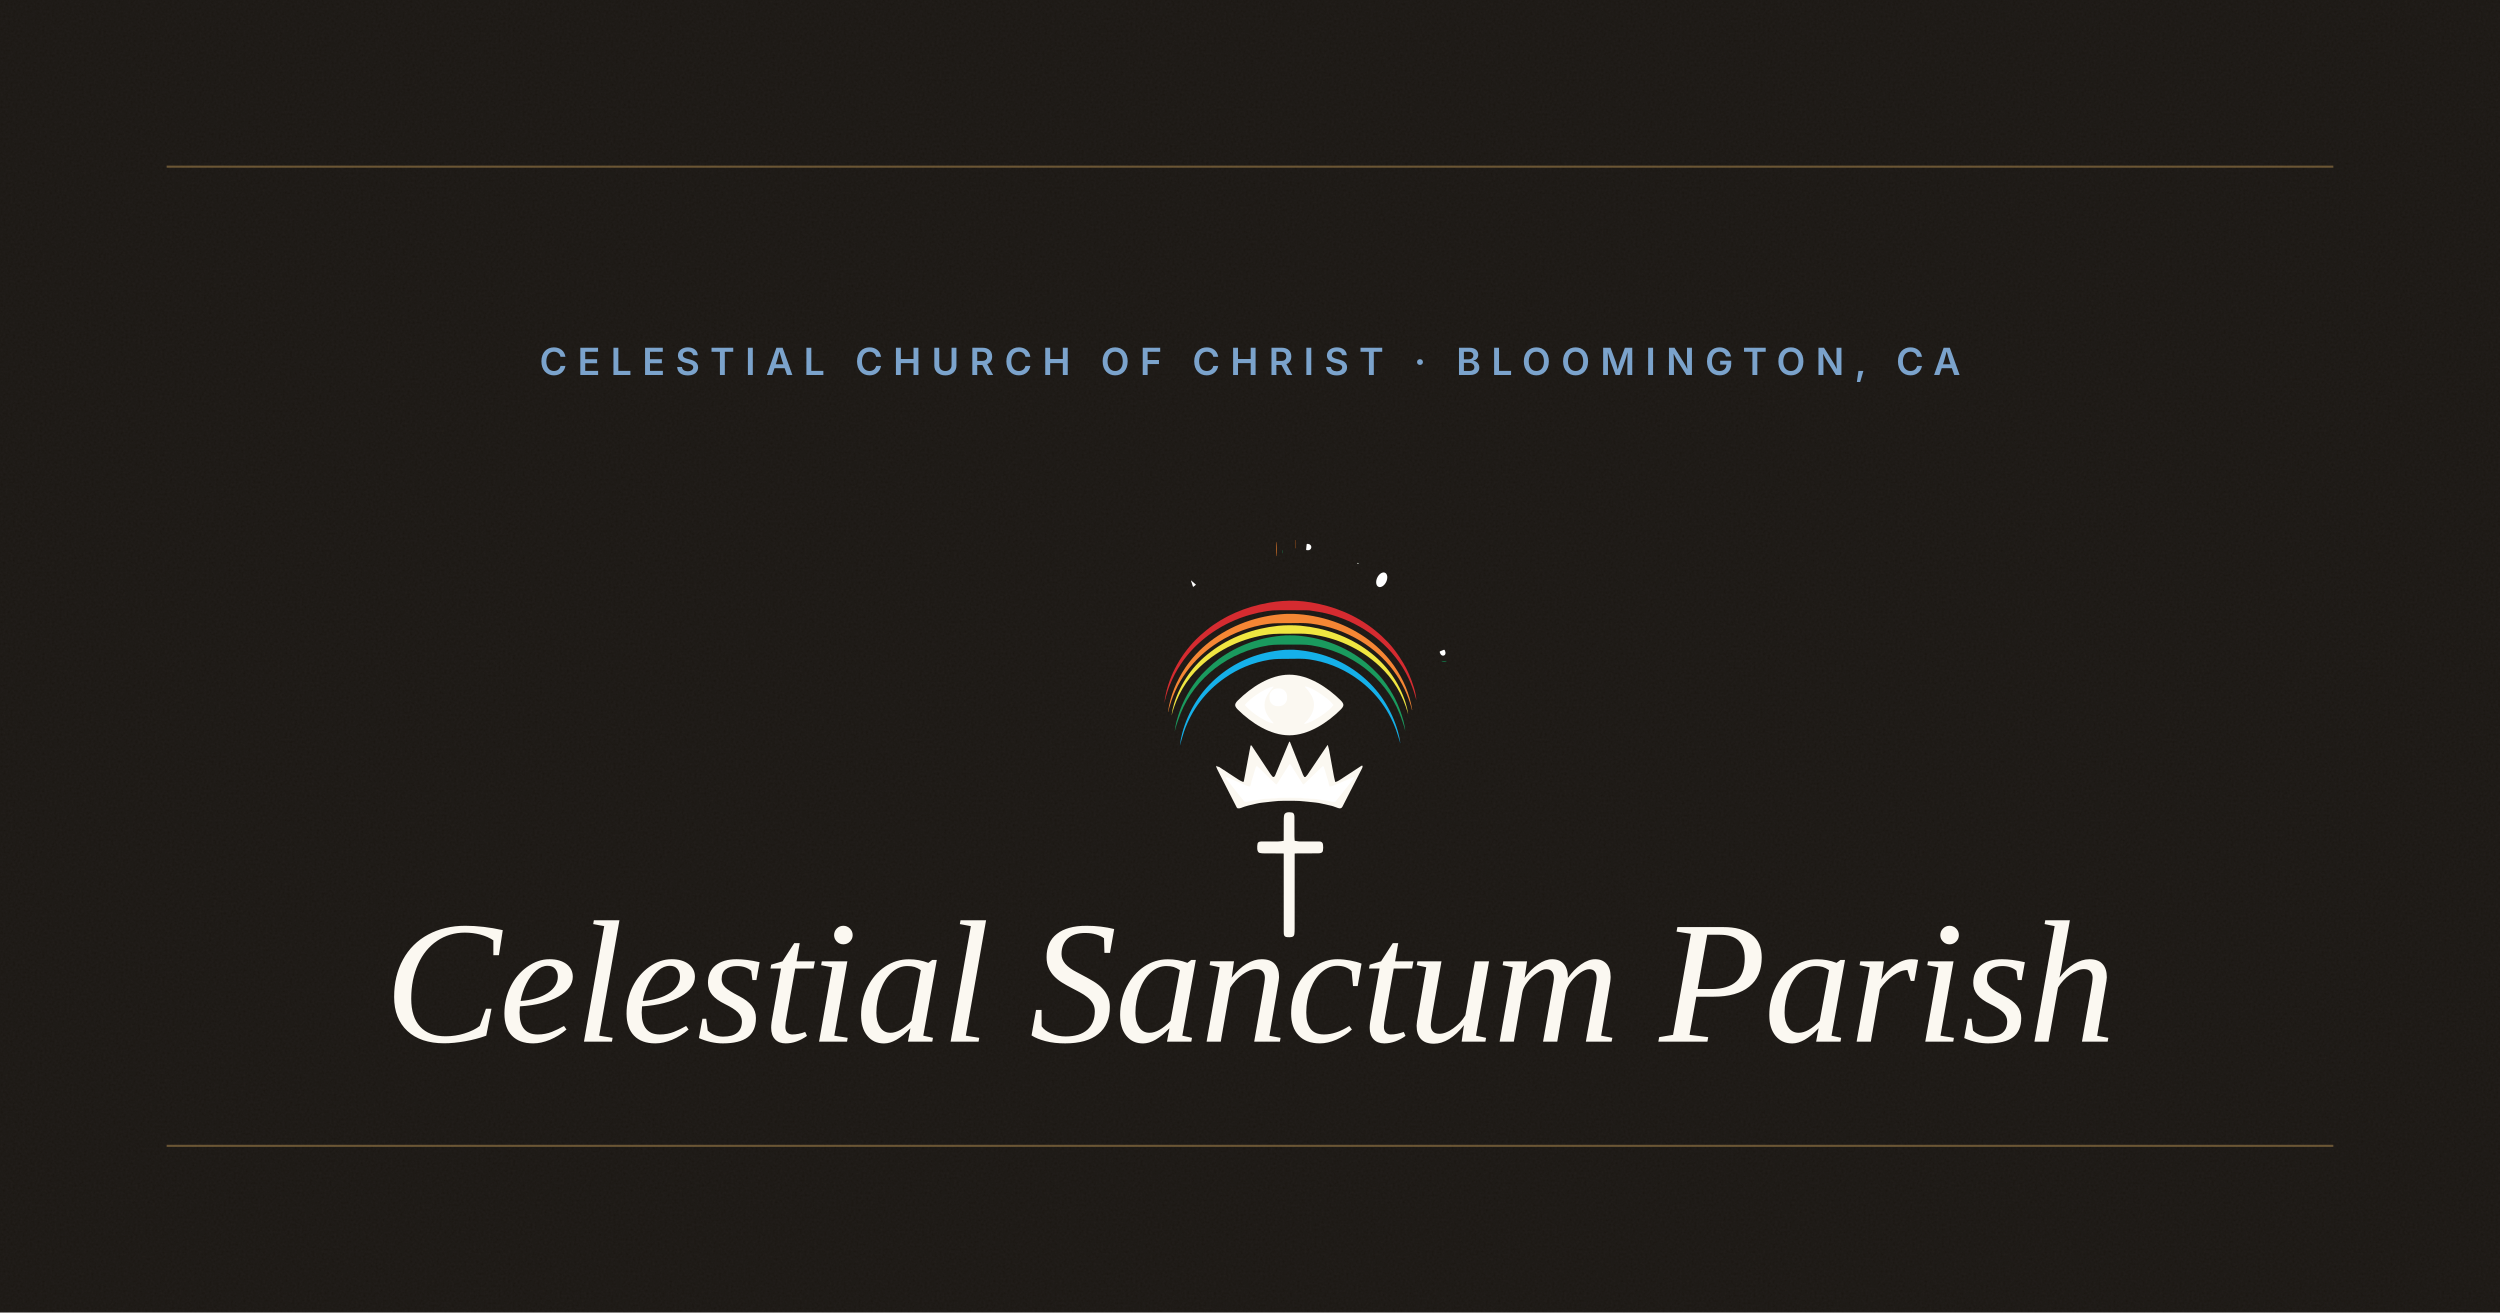
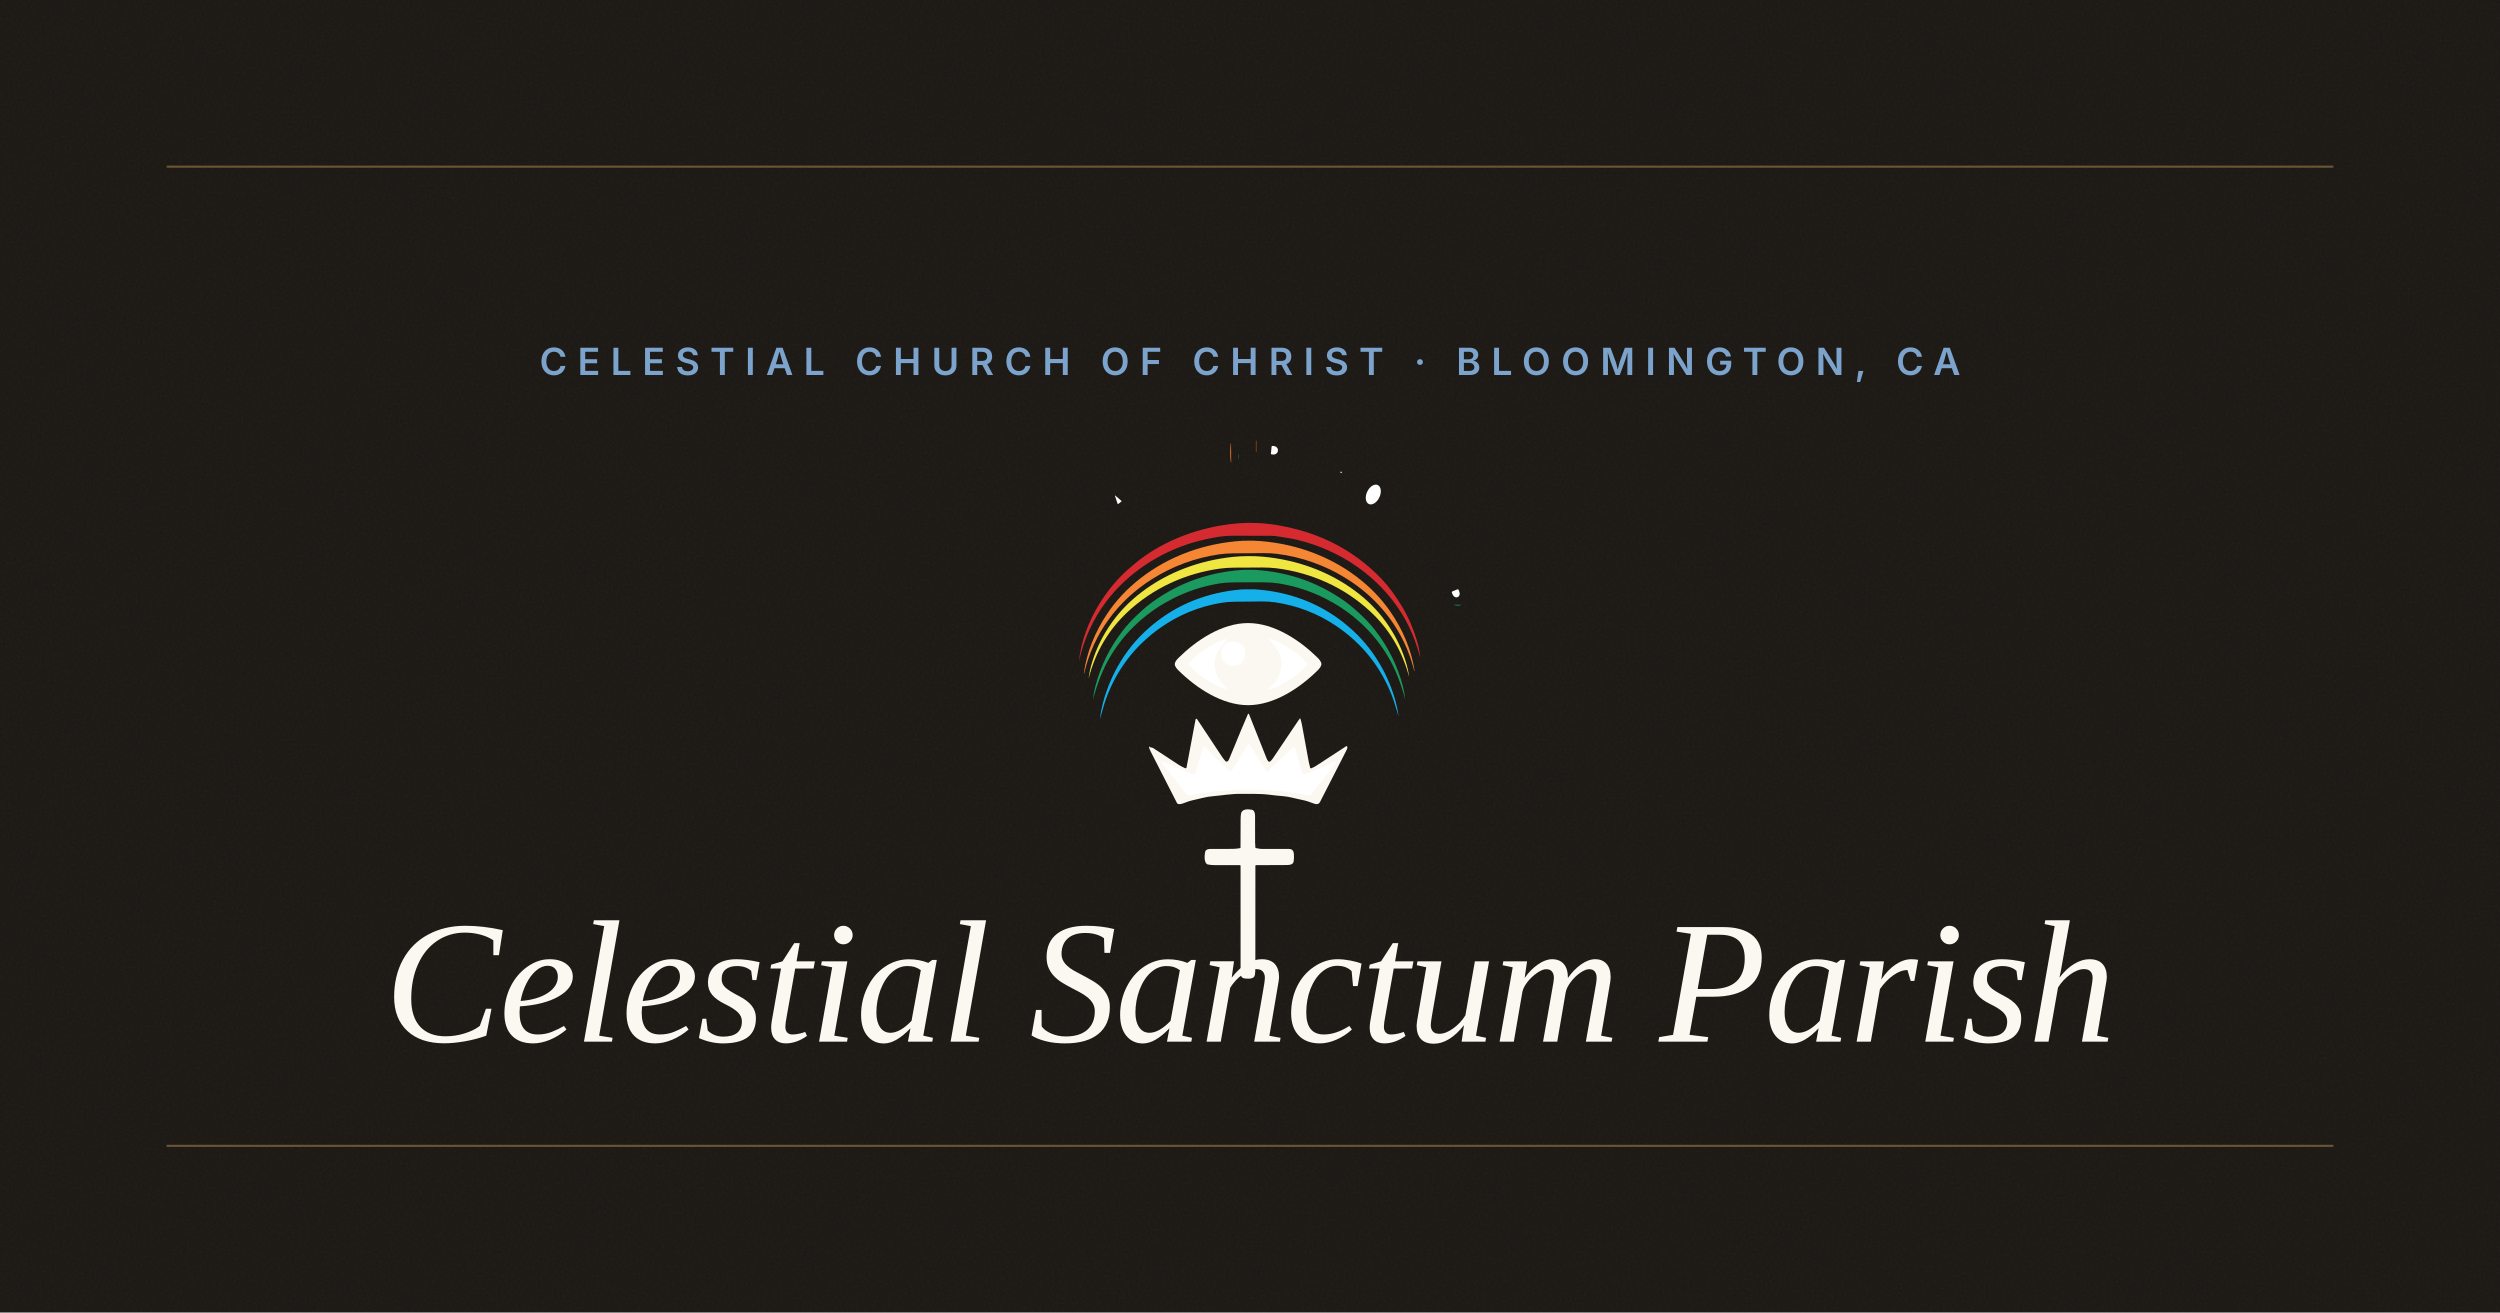
<svg xmlns="http://www.w3.org/2000/svg" viewBox="0 0 1200 630" fill="none">
  <rect width="1200" height="630" fill="#1A1612" />
  <filter id="grain">
    <feTurbulence type="fractalNoise" baseFrequency="0.85" numOctaves="2" stitchTiles="stitch" />
    <feColorMatrix values="0 0 0 0 0.95 0 0 0 0 0.9 0 0 0 0 0.84 0 0 0 0.04 0" />
  </filter>
  <rect width="1200" height="630" filter="url(#grain)" />
  <line x1="80" y1="80" x2="1120" y2="80" stroke="#B89253" stroke-width="1" stroke-opacity="0.5" />
  <line x1="80" y1="550" x2="1120" y2="550" stroke="#B89253" stroke-width="1" stroke-opacity="0.5" />
  <text x="600" y="180" text-anchor="middle" font-family="Inter, system-ui, sans-serif" font-size="18" font-weight="600" fill="#7BA3CC" letter-spacing="5">CELESTIAL CHURCH OF CHRIST · BLOOMINGTON, CA</text>
-   <g transform="translate(489.00 229.82) scale(0.31829)">
+   <g transform="translate(423.22 171.73) scale(0.43106)">
    <path fill="none" stroke="#7b431a" stroke-width="1.012" d="M417.072 92.366v12.39M388.98 116.5l-.466-20.905" />
    <path fill="none" stroke="#0d4d2f" stroke-width="1.012" d="M511.948 127.058q-.09.02-.172.03" />
    <path fill="none" stroke="#FBF8F1" stroke-width="1.012" d="M511.776 127.089q-.303.1-.394.232-.122.183.02.476.08.172.374.264" />
    <path fill="none" stroke="#FBF8F1" stroke-width="1.012" d="M511.776 127.089q-.09.486 0 .972" />
    <path fill="none" stroke="#0d4d2f" stroke-width="1.012" d="m645.182 275.042-3.614.263a1 1 0 0 1-.182 0l-3.746-.274" />
    <path d="M417.072 92.366v12.39c.658 8.97.233 20.875-10.852 22.808q-14.699 2.572-17.24-11.064l-.466-20.905.02-4.15a.559.558-1.654 0 1 .527-.557l7.886-.324a.365.365-1.508 0 1 .385.364q.06 9.162.658 23.942.162 3.857 3.877 5.527a1.832 1.75 52.656 0 0 .962.152c4.88-.607 5.588-5.67 5.476-9.688q-.263-9.09-.11-19.903a.619.618-.494 0 1 .596-.607l7.512-.314a.638.64-2.816 0 1 .658.597zm27.293 20.277q1.832 2.318 2.106 3.735.92 4.677 1.336 9.597.142 1.68.617 3.027a.828.835-6.74 0 1-.87 1.114l-7.036-.78a1.689 1.679-.425 0 1-1.478-1.448q-.982-7.37-1.043-8.078c-.253-3.26-1.427-5.446-4.778-5.629a.752.745 4.926 0 0-.79.658l-1.376 12.371a.948.947 6.374 0 1-1.053.84l-7.056-.79a.774.775 6.3 0 1-.689-.86l3.898-34.986a.419.421 2.397 0 1 .405-.375q9.131-.273 16.309 1.58c4.9 1.255 7.35 4.99 7.278 10.133q-.09 6.115-5.618 9.101a.53.525 56.928 0 0-.162.79m-80.329 8.898 1.073 10.083a.94.937-6.97 0 1-.81 1.033l-7.005.941a.95.96-7.915 0 1-1.073-.82l-4.738-35.148a.684.684 0 0 1 .587-.77l7.653-1.032a.54.54 0 0 1 .608.465l1.66 12.35a.378.37-7.213 0 0 .415.315l9.739-1.316a.734.724-7.961 0 0 .627-.82l-1.71-12.715a.696.706-7.485 0 1 .597-.79l7.704-1.032a.502.491-7.486 0 1 .567.425l4.778 35.411a.756.756 0 0 1-.648.85l-7.44 1.003a.694.694 0 0 1-.78-.597l-1.772-13.17a.448.458-7.678 0 0-.506-.396l-9.577 1.296a.595.601-4.793 0 0-.516.618q.071 2.54.506 3.593a1.147.666-75.128 0 1 .061.223" />
    <path fill="#f58634" d="M417.072 104.757V92.366zm-28.558-9.162.466 20.905q-1.68-10.488-.466-20.905" />
    <path d="M475.292 127.888a.706.7.993 0 1 .759.78l-.638 5.72a.744.733.434 0 1-.678.658c-13.97 1.133-24.57-6.196-22.595-21.411q.546-4.14 2.743-8.058c5.629-10.002 19.062-10.731 27.718-4.89a1.194 1.19 30.262 0 1 .405 1.529l-2.612 5.142a.943.94 31.338 0 1-1.387.334c-3.401-2.45-8.119-4.474-12.047-1.974-3.776 2.39-5.365 6.874-5.568 11.247-.384 8.261 6.702 11.612 13.9 10.923" />
    <path fill="#fff" d="M434.172 98.863a.8.8 0 0 1 .876-.715l1.722.175a4.92 4.566 5.8 0 1 4.434 5.04l-.033.322a4.92 4.566 5.8 0 1-5.356 4.045l-1.722-.175a.8.8 0 0 1-.715-.877z" />
    <path d="m344.184 100.07.304 7.258a.304.305-1.792 0 1-.304.324c-7.572-.193-14.274 3.695-13.717 11.692.415 6.084 4.697 12.584 11.54 10.863q3.26-.82 6.247-3.058a1.326 1.32-31.382 0 1 1.984.476l2.146 4.424a1.815 1.815-30.737 0 1-.577 2.268c-8.443 6.013-21.198 7.613-27.252-2.835q-3.594-6.185-2.875-14.355c.992-11.409 11.328-18.06 22.292-17.28a.235.223 2.865 0 1 .212.222m167.764 26.989q-.09.02-.172.03-.303.102-.394.233-.122.183.02.476.08.172.374.264l-6.489 18.05a1.095 1.089 19.454 0 1-1.387.657l-6.418-2.247a1.213 1.213 0 0 1-.739-1.549l4.444-12.715a.807.797-70.762 0 0-.486-1.022l-8.564-2.997a.925.916 19.334 0 0-1.174.557l-4.262 12.168a.849.845 18.971 0 1-1.083.527l-6.965-2.44a.88.87-71.04 0 1-.537-1.114l11.47-32.759a1.169 1.165-70.852 0 1 1.478-.718l6.479 2.267a1.145 1.14-69.47 0 1 .678 1.498l-1.316 3.29a.207.04-79.1 0 1-.02.051l-2.571 8.068a.99.98-71.667 0 0 .607 1.225l8.676 3.037a.493.493 0 0 0 .627-.303l3.827-10.923a1.13 1.127 19.483 0 1 1.448-.689l6.479 2.268a1.172 1.169-70.71 0 1 .718 1.498z" />
    <path fill="#1a9a5e" d="M397.47 107.321q.252 0 .25 2.644 0 2.644-.252 2.644t-.251-2.644q0-2.644.253-2.644" />
    <path d="m294.684 151.419 9.855-5.687a.99.99 0 0 1 1.388.427l2.757 5.691a.99.99 0 0 1-.397 1.292l-17.896 10.333a.99.99 0 0 1-1.389-.427l-15.168-31.332a.99.99 0 0 1 .397-1.292l6.194-3.572a.99.99 0 0 1 1.388.427l11.482 23.713a.99.99 0 0 0 1.389.427" />
    <path fill="#FBF8F1" d="M511.776 127.089q-.09.486 0 .972-.293-.092-.374-.264-.142-.293-.02-.476.09-.131.394-.232" />
    <path fill="#1a9a5e" d="M511.948 127.058q.173.486-.172 1.003-.09-.486 0-.972.081-.01.172-.03" />
    <path d="M555.745 135.218a19.012 17.078-64 0 1 7.015 24.575 19.012 17.078-64 0 1-23.684 9.6 19.012 17.078-64 0 1-7.015-24.574 19.012 17.078-64 0 1 23.684-9.6" />
    <path fill="#fff" d="M552.36 141.724a11.672 7.46-64.8 0 1 1.781 13.738 11.672 7.46-64.8 0 1-11.72 7.385 11.672 7.46-64.8 0 1-1.782-13.738 11.672 7.46-64.8 0 1 11.721-7.385" />
    <path d="m250.57 147.54 7.618-6.13a.98.98 0 0 1 1.243.01l27.097 22.499a.982.982 0 0 1-.013 1.52l-6.192 4.972a.98.98 0 0 1-1.242-.01l-5.912-4.908a.98.98 0 0 0-1.243-.01l-5.644 4.54a.98.98 0 0 0-.325 1.046l2.316 7.786a.98.98 0 0 1-.325 1.045l-5.645 4.541a.982.982 0 0 1-1.557-.485l-10.501-35.372a.98.98 0 0 1 .325-1.044m336.651 24.893-8.251-7.799a.85.85 0 0 0-1.25.089l-3.168 3.98a.85.85 0 0 0 .08 1.147l7.754 7.339a.85.85 0 0 1 .08 1.148l-3.734 4.68v-.001a.85.85 0 0 1-1.249.088l-7.584-7.172a.85.85 0 0 0-1.25.087l-7.663 9.608a.85.85 0 0 1-1.25.087l-5.3-5.022a.85.85 0 0 1-.08-1.147l21.613-27.122a.85.85 0 0 1 1.25-.088l14.937 14.133a.85.85 0 0 1 .08 1.148l-3.766 4.729a.85.85 0 0 1-1.249.088" />
    <path fill="#fff" d="m260.1 153.45 6.914 5.993a.309.308-43.888 0 1-.01.476l-3.584 2.875a.48.477-28.476 0 1-.76-.223l-2.935-8.868a.235.235-79.014 0 1 .374-.253" />
    <path d="m260.23 187.406-5.5 5.31a.88.88 0 0 1-1.299-.081l-21.537-26.785a.88.88 0 0 1 .074-1.185l5.5-5.311a.88.88 0 0 1 1.299.081l21.537 26.785a.88.88 0 0 1-.074 1.186m-28.353-11.625-5.418 6.258a.66.66 0 0 0 .024.888l18.459 19.117a.66.66 0 0 1 .024.888l-5.28 6.098a.66.66 0 0 1-.97.026l-18.307-18.949a.66.66 0 0 0-.97.026l-5.274 6.082a.66.66 0 0 1-.97.026l-4.54-4.7a.66.66 0 0 1-.024-.887l17.701-20.452a.66.66 0 0 1 .972-.026l4.549 4.718a.66.66 0 0 1 .024.887" />
    <path fill="#d52b30" d="M219.555 338.252c3.969-35.958 22.687-70.681 47.742-96.02q5.447-5.517 15.408-13.677c26.554-21.735 59.444-35.513 94.016-41.627q21.745-3.847 41.586-2.926 22.484 1.053 46.861 7.836 53.877 14.972 91.88 54.909 11.196 11.763 22.767 30.896 9.516 15.722 16.086 37.082 3.058 9.941 3.776 19.093.01.05.01.111c-4.687-17.665-11.47-34.693-21.188-50.08-26.027-41.202-68.413-69.71-115.598-81.038-7.998-1.913-15.418-2.834-24.58-4.332q-1.437-.233-4.788-.233-19.204.02-40.463-.061-10.225-.04-18.354 1.255-14.102 2.248-26.857 5.943c-38.428 11.105-74.336 34.622-98.197 66.591q-21.886 29.328-30.107 66.278" />
    <path d="M613.688 206.709c-1.144-4.16-6.155-11.672-11.56-9.739q-5.558 1.984-8.22 6.985c-3.29 6.155.789 12.442 5.83 16.026a.827.814-53.25 0 1 .162 1.184l-3.492 4.394a1.01.998 29.082 0 1-1.124.313c-2.268-.79-4.242-2.996-5.821-4.89-6.064-7.247-7.825-16.672-2.095-24.548 5.78-7.917 16.177-11.308 24.518-5.386q6.135 4.353 8.94 12.148a1.27 1.266 67.208 0 1-.639 1.57l-5.213 2.52a.923.916-20.635 0 1-1.286-.577m-395.256 29.52a1.76 1.76 55.047 0 1-2.51-.446l-2.623-3.968a1.724 1.718 56.821 0 1 .496-2.39q4.616-3.026 7.046-7.926a1.824 1.811 43.504 0 0-.05-1.7q-1.782-3.18-5.052-.993c-4.738 3.179-11.207 8.21-16.795 3.108-3.806-3.472-4.06-10.113-2.116-14.699q2.552-5.983 7.907-9.961a1.132 1.13 54.948 0 1 1.61.283l3.087 4.677a1.306 1.301-35.052 0 1-.314 1.772c-2.51 1.852-4.656 4.06-5.942 6.853-.83 1.792.648 3.442 2.4 3.31 1.67-.131 3.633-1.862 6.033-3.452 4.332-2.895 9.273-4.231 13.393-.242q2.723 2.632 3.158 6.55c.84 7.622-3.857 14.921-9.728 19.224" />
    <path fill="#f58634" d="M408.1 203.68q5.297-.041 6.2-.002c41.403 1.806 81.765 15.26 114.808 40.346q22.028 16.723 37.04 38.296c13.8 19.822 23.598 42.417 27.202 66.187a.195.183-11.351 0 1-.151.212h-.01a.177.175 77.65 0 1-.203-.131c-10.984-44.24-38.671-80.319-77.302-103.836q-34.652-21.097-75.099-26.355c-10.083-1.31-19.892-.827-32.379-.731s-22.302-.239-32.364 1.226q-40.361 5.875-74.687 27.499c-38.267 24.104-65.4 60.602-75.707 105.004a.177.175-78.525 0 1-.2.135h-.01a.195.183 10.476 0 1-.156-.21c3.24-23.822 12.694-46.565 26.187-66.595q14.682-21.8 36.452-38.858c32.656-25.587 72.808-39.656 114.178-42.094q.902-.053 6.2-.093" />
    <path d="m606.85 247.546 10.861-7.186a.82.82 0 0 0 .258-1.095l-4.979-8.61a.82.82 0 0 0-1.162-.273l-10.31 6.823a.82.82 0 0 1-1.163-.273l-3.896-6.747a.82.82 0 0 1 .258-1.094l28.514-18.864a.82.82 0 0 1 1.163.274l3.895 6.746a.82.82 0 0 1-.257 1.094l-9.87 6.529a.82.82 0 0 0-.257 1.093l4.96 8.6a.82.82 0 0 0 1.162.273l9.347-6.185a.82.82 0 0 1 1.163.274l3.876 6.716a.82.82 0 0 1-.258 1.094l-28.534 18.875a.82.82 0 0 1-1.163-.274l-3.865-6.696a.82.82 0 0 1 .257-1.094" />
    <path fill="#f0e641" d="M408.126 220.857q9.088-.049 16.786.668c37.149 3.457 72.803 16.12 102.363 38.17q20.43 15.235 34.136 34.389 14.68 20.5 21.856 43.287 2.754 8.757 3.888 16.926.03.183.01.284a.042.04 43.494 0 1-.081 0q-11.753-43.156-43.358-72.352c-28.872-26.685-65.144-42.893-104.148-47.817-9.89-1.25-20.859-.838-31.384-.783-10.525.056-21.498-.239-31.374 1.116-38.949 5.338-75.047 21.93-103.634 48.92q-31.293 29.53-42.588 72.808a.042.04-44.102 0 1-.08 0q-.022-.1.006-.283 1.047-8.181 3.708-16.967 6.935-22.862 21.395-43.517 13.503-19.297 33.77-34.75c29.324-22.36 64.842-35.402 101.952-39.252q7.69-.8 16.777-.847" />
    <path d="m204.729 248.003 5.893-11.633a.71.71 0 0 1 .987-.293l4.936 2.853a.71.71 0 0 1 .277.934l-10.22 20.155a.71.71 0 0 1-.986.294l-28.635-16.531a.71.71 0 0 1-.278-.934l10.039-19.811a.71.71 0 0 1 .986-.294l4.955 2.855a.71.71 0 0 1 .279.934l-5.72 11.295a.71.71 0 0 0 .277.934l4.015 2.317a.71.71 0 0 0 .986-.293l5.236-10.318a.71.71 0 0 1 .986-.293l4.895 2.824a.71.71 0 0 1 .278.934l-5.366 10.596a.71.71 0 0 0 .278.934l4.916 2.835a.71.71 0 0 0 .986-.294" />
    <path fill="#1a9a5e" d="M408.89 236.106q5.538-.008 6.917.079 55.87 3.496 100.18 35.182 7.866 5.628 17.706 14.922 9.132 8.625 15.63 16.936 21.979 28.072 30.978 62.481 1.893 7.239 2.663 14.79.01.02.01.041 0 .405-.03-.02 0-.05-.02-.112-3.372-13.15-8.747-26.533c-22.15-55.152-74.255-93.49-132.545-102.66q-6.915-1.094-16.3-1.15-6.869-.04-16.423-.028-9.555.012-16.424.071-9.385.08-16.296 1.192c-58.266 9.325-110.27 47.798-132.276 103.008q-5.34 13.397-8.677 26.556-.02.061-.02.112-.03.425-.03.02 0-.02.01-.04.75-7.555 2.623-14.798 8.91-34.432 30.814-62.562 6.477-8.328 15.586-16.977 9.816-9.32 17.667-14.969 44.226-31.802 100.088-35.444 1.378-.09 6.916-.097" />
    <path d="m645.182 275.042-3.614.263a1 1 0 0 1-.182 0l-3.746-.274q-.678-.779-1.62-1.083a.576.576 0 0 0-.729.365q-.981 2.844-2.945 4.505-7.735 6.55-8.423 7.299a.992.992 57.3 0 1-1.67-.365l-2.309-6.945a2.146 2.144 60.77 0 1 .648-2.298q5.862-4.98 6.641-5.618 3.381-2.784 1.276-6.661a.857.852-26.88 0 0-1.124-.365l-10.214 4.95a1.116 1.113 67.774 0 1-1.54-.647l-2.398-7.269a.84.832 69.055 0 1 .455-1.032q8.352-3.625 18.303-8.463.456-.223 1.954-.588a1.305.92-54.827 0 0 .283-.1l8.94-4.384a1.454 1.454-26.474 0 1 1.933.648c3.685 7.177 11.348 23.01.081 28.062" />
    <path fill="#fff" d="M641.055 257.86a.98.98 0 0 1 1.281.536l.83 2.023a4.89 3.837 67.7 0 1-1.695 5.98l-.393.161a4.89 3.837 67.7 0 1-5.405-3.068l-.83-2.023a.98.98 0 0 1 .536-1.281z" />
    <path fill="#15b0e9" d="M407.903 257.816q6.193-.059 7.158.004 57.356 3.727 99.945 37.58 20.955 16.653 35.178 38.367 14.396 21.968 21.654 47.418 2.5 8.757 3.645 17.503a.063.06 34.191 0 1-.122.02c-2.267-6.995-4.343-14.82-6.499-20.54q-18.779-49.888-62.886-79.61-30.654-20.662-67.7-26.217c-9.561-1.433-19.102-.938-30.242-.832-11.14.107-20.688-.205-30.22 1.41q-36.933 6.263-67.186 27.507-43.531 30.56-61.352 80.799c-2.047 5.76-3.972 13.623-6.106 20.66a.063.06-35.287 0 1-.121-.017q.976-8.767 3.309-17.57 6.77-25.585 20.743-47.823 13.805-21.983 34.438-39.034 41.934-34.66 99.208-39.485.963-.08 7.156-.14" />
    <path d="m193.921 273.518 4.306-12.3a.597.597 0 0 1 .798-.353l5.347 2.275a.597.597 0 0 1 .33.747l-7.541 21.527a.597.597 0 0 1-.798.352l-30.402-12.935a.597.597 0 0 1-.33-.747l2.804-8.021a.597.597 0 0 1 .797-.353l23.892 10.16a.597.597 0 0 0 .797-.352" />
    <path fill="#1a9a5e" d="M645.182 275.042q-3.604 1.883-7.542-.01l3.746.273a1 1 0 0 0 .182 0z" />
    <path d="m656.506 279.023 2.34 7.883a.71.71 0 0 1-.457.874l-31.687 10.488a.71.71 0 0 1-.902-.471l-2.34-7.874a.71.71 0 0 1 .457-.874l31.686-10.497a.71.71 0 0 1 .903.47M173.332 294.55l1.7-8.433a1.156 1.15 13.177 0 1 1.428-.881l4.252 1.123a1.329 1.321 14.255 0 1 .952 1.59l-2.693 11.298a.418.415 13.692 0 0 .304.496l6.124 1.62a.498.491-75.553 0 0 .608-.365l3.188-13.373a.498.491-75.553 0 1 .608-.365l5.355 1.418a.7.697 14.037 0 1 .506.84l-5.365 22.484a.727.72-76.062 0 1-.88.537l-31.15-8.251a.857.854 14.203 0 1-.618-1.033l5.244-22.018a.346.344 14.039 0 1 .425-.253l5.831 1.549a.366.359-75.773 0 1 .253.435l-2.986 12.533a.867.852-75.971 0 0 .607 1.032l4.525 1.195a.777.775 16.212 0 0 .942-.516l.82-2.602z" />
    <path fill="#FBF8F1" d="M407.94 295.41c28.95-.02 57.636 19.006 77.583 38.757 1.74 1.722 4.073 4.453 4.075 6.91s-2.328 5.19-4.065 6.915c-19.92 19.78-48.579 38.844-77.53 38.865-28.95.02-57.636-19.005-77.583-38.756-1.74-1.723-4.073-4.453-4.075-6.91s2.328-5.19 4.065-6.916c19.92-19.779 48.578-38.844 77.53-38.864" />
    <path d="M663.151 318.36a.265.269 6.23 0 1-.273.222l-7.006-.304a.186.184 8.81 0 1-.172-.232q1.58-5.882-.435-10.245-.638-1.367-1.549-1.58a2.526 2.343-75.669 0 0-2.824 1.823c-1.742 6.256-1.701 16.015-10.428 16.946q-8.007.85-11.064-7.086-2.896-7.522-1.215-16.36a.9.898 8.375 0 1 .982-.728l5.841.648a.623.619 8.808 0 1 .537.728c-.78 4.404-1.438 9.223 1.305 12.523q1.458 1.741 3.27-.101 1.256-1.266 1.711-4.07c1.023-6.378 2.44-13.17 9.84-13.99 4.97-.547 8.98 3.057 10.508 7.714q2.237 6.843.972 14.091m-481.133-.293a1.335 1.325-7.285 0 1 1.215-1.56l3.978-.283a1.505 1.503-5.73 0 1 1.6 1.306c1.437 11.146-2.015 26.372-15.864 26.463q-15.62.111-18.282-14.841-1.428-8.048 1.822-16.228a.97.964-69.477 0 1 1.215-.557l4.818 1.691a1.148 1.141 21.085 0 1 .679 1.518q-1.742 4.232-1.944 5.852-1.154 9.283 7.208 11.925 5.466 1.731 9.658-1.488c4.09-3.138 4.757-9.03 3.897-13.798" />
    <path fill="#fff" d="M370.64 341.093q-.013 9.977 7.02 19.268 4.051 5.345 6.279 7.451.131.122.182.344.05.243-.01.395-.172.425-.658.334-5.001-.931-10.063-3.523c-11.733-5.993-23.668-14.132-32.395-24.144a.15.028 47.005 0 1-.062-.098l-.002-.069.002-.068a.15.028-46.845 0 1 .063-.098c8.754-9.988 20.712-18.094 32.461-24.054q5.07-2.578 10.073-3.495.486-.09.657.336.06.152.009.395-.051.222-.183.343-2.233 2.1-6.3 7.434-7.058 9.271-7.072 19.249m60.665 28.582a.545.545 16.969 0 1-.496-.932c13.08-12.006 19.821-28.305 9.04-44.613q-4.14-6.267-8.058-10.083a.533.532 70.066 0 1 .425-.911q1.822.182 4.231 1.073c9.85 3.654 18.921 9.89 28.407 17.129q5.112 3.897 9.566 9.556a.477.467-45.651 0 1 0 .577q-2.895 3.827-6.246 6.712-12.027 10.356-26.098 17.453-5.396 2.723-10.771 4.039" />
    <path fill="#fff" d="M404.681 330.78a12.13 12.13 0 0 1-12.127 12.129h-2.39a12.13 12.13 0 0 1-12.127-12.128v-2.51a12.13 12.13 0 0 1 12.127-12.129h2.39a12.13 12.13 0 0 1 12.127 12.128z" />
    <path d="m658.119 335.252-.353-8.63a.537.537 0 0 1 .497-.556l5.955-.438a.537.537 0 0 1 .576.513l1.18 28.284a.537.537 0 0 1-.497.558l-5.905.428a.537.537 0 0 1-.575-.512l-.368-8.775a.537.537 0 0 0-.575-.513l-25.795 1.874a.537.537 0 0 1-.575-.513l-.37-8.736a.537.537 0 0 1 .498-.558l25.81-1.869a.537.537 0 0 0 .497-.557" />
    <path fill="#FBF8F1" d="M298.234 432.976q.01.01.122.152a1.73 1.703 76.875 0 0 .992.628q2.48.546 3.006.9 19.215 12.655 28.579 18.719 3.32 2.146 7.035 3.664a1.081 1.079 16.347 0 0 1.468-.8l10.043-53.481a.942.94-57.027 0 1 1.7-.365q2.673 3.888 27.678 41.78 1.72 2.611 3.826 4.91a1.902 1.883 52.34 0 0 2.42.323q.982-.627 1.71-2.399 15.712-38.216 19.812-47.509.931-2.095 1.184-2.743a.62.62-45.448 0 1 1.154-.01q12.786 32.283 19.68 49.503.557 1.397 1.58 2.844a1.697 1.695-39.271 0 0 2.54.254q1.509-1.418 2.562-2.896 3.583-5.041 27.576-41 1.68-2.52 2.632-3.725a.38.378-35.274 0 1 .658.112q1.113 3.391 1.69 6.418 4.657 24.741 7.593 41.455c.435 2.47 1.255 4.596 1.66 6.985a.66.656-14.143 0 0 .87.516q3.129-1.083 5.903-2.915 19.143-12.543 33.154-21.654a.947.94-20.382 0 1 1.447.658q.213 1.458-.81 3.402-5.628 10.76-29.62 57.925-1.823 3.584-6.641 1.843c-4.768-1.711-8.615-3.3-13.96-4.272-5.204-.942-13.788-3.554-20.399-4.04q-7.289-.526-15.782-1.62c-10.67-1.366-22.768-.789-32.112-.93-9.718-.142-20.823 1.812-30.41 2.591-7.785.638-13.93 2.693-22.585 4.535-3.706.79-7.947 2.49-11.035 3.635q-2.176.8-4.525.647a2.246 2.223-11.091 0 1-1.843-1.224q-3.219-6.439-29.347-57.491-1.822-3.553-1.7-5.163a.283.282 26.814 0 1 .495-.162" />
    <path fill="#fff" d="M408.883 430.415q.7 0 .966.42 7.588 11.981 18.43 29.413a1.21 1.207 52.078 0 0 1.863.233l27.404-26.472a1.608 1.603 59.66 0 1 2.652.698L467 457.282a.614.52 40.269 0 1 .03.183q.101 2.156 1.56 6.084a.784.776 78.038 0 0 .768.506q2.258-.142 4.465-1.053 11.024-4.576 29.307-12.502.992-.436 1.923-.162a.907.905-62.645 0 1 .456 1.437l-27.83 34.916a1.1 1.081 13.012 0 1-.627.384c-4.667.891-9.516-1.427-14.213-1.964q-6.51-.749-14.486-2.196a15.842 15.382-39 0 0-2.805-.253q-4.241.02-5.183-.112-5.679-.84-9.06-.567a5.715 5.57 48.224 0 1-1.61-.111q-2.703-.597-3.783-.644-4.71-.202-17.071-.213t-17.072.185q-1.08.045-3.784.638a5.715 5.57-48.129 0 1-1.61.108q-3.38-.279-9.062.552-.941.13-5.183.103a15.842 15.382 39.095 0 0-2.804.248q-7.98 1.435-14.49 2.173c-4.699.53-9.552 2.84-14.217 1.94a1.1 1.081-12.918 0 1-.627-.385l-27.771-34.961a.907.905 62.74 0 1 .457-1.437q.932-.272 1.924.165 18.27 7.957 29.286 12.55 2.205.916 4.463 1.061a.784.776-77.943 0 0 .77-.505q1.464-3.925 1.569-6.081a.614.52-40.174 0 1 .03-.183l6.84-22.563a1.608 1.603-59.566 0 1 2.654-.695l27.36 26.518a1.21 1.207-51.984 0 0 1.864-.23q10.87-17.414 18.478-29.383.266-.418.966-.418" />
    <path fill="#FBF8F1" d="M416.11 565.552q-.12 76.998-.05 113.22.01 4.757-.445 8.088c-.679 4.99-6.135 4.667-10.488 4.404-5.325-.314-5.507-3.665-5.507-8.342q.06-72.767-.03-117.249a.688.678 0 0 0-.69-.678q-24.447-.02-27.626-.03-5.304-.03-8.15-.77c-4.514-1.174-3.664-10.397-3.036-13.687.617-3.199 3.827-3.593 6.63-3.593q18.101.02 24.61-.03c2.693-.01 5.71-.568 7.735-.83a.547.542-3.129 0 0 .476-.527q.182-16.572.09-30.057-.02-3.857.385-7.248c.72-6.054 7.623-5.79 12.098-4.93 2.976.577 3.624 4.06 3.634 6.671q.04 14.69.03 29.611 0 1.64.314 5.79a.682.685 3.386 0 0 .547.618q4.545.911 6.013.911 18.759.02 30.664.03 5.021.01 5.568 5.012.536 4.818-.172 8.888c-.598 3.493-4.13 3.968-7.208 4.019q-9.698.192-34.835.152a.557.557 0 0 0-.556.557" />
  </g>
  <text x="600" y="500" text-anchor="middle" font-family="Cormorant Garamond, Garamond, Times New Roman, serif" font-size="84" font-style="italic" font-weight="500" fill="#FBF8F1" letter-spacing="-1">Celestial Sanctum Parish</text>
</svg>
